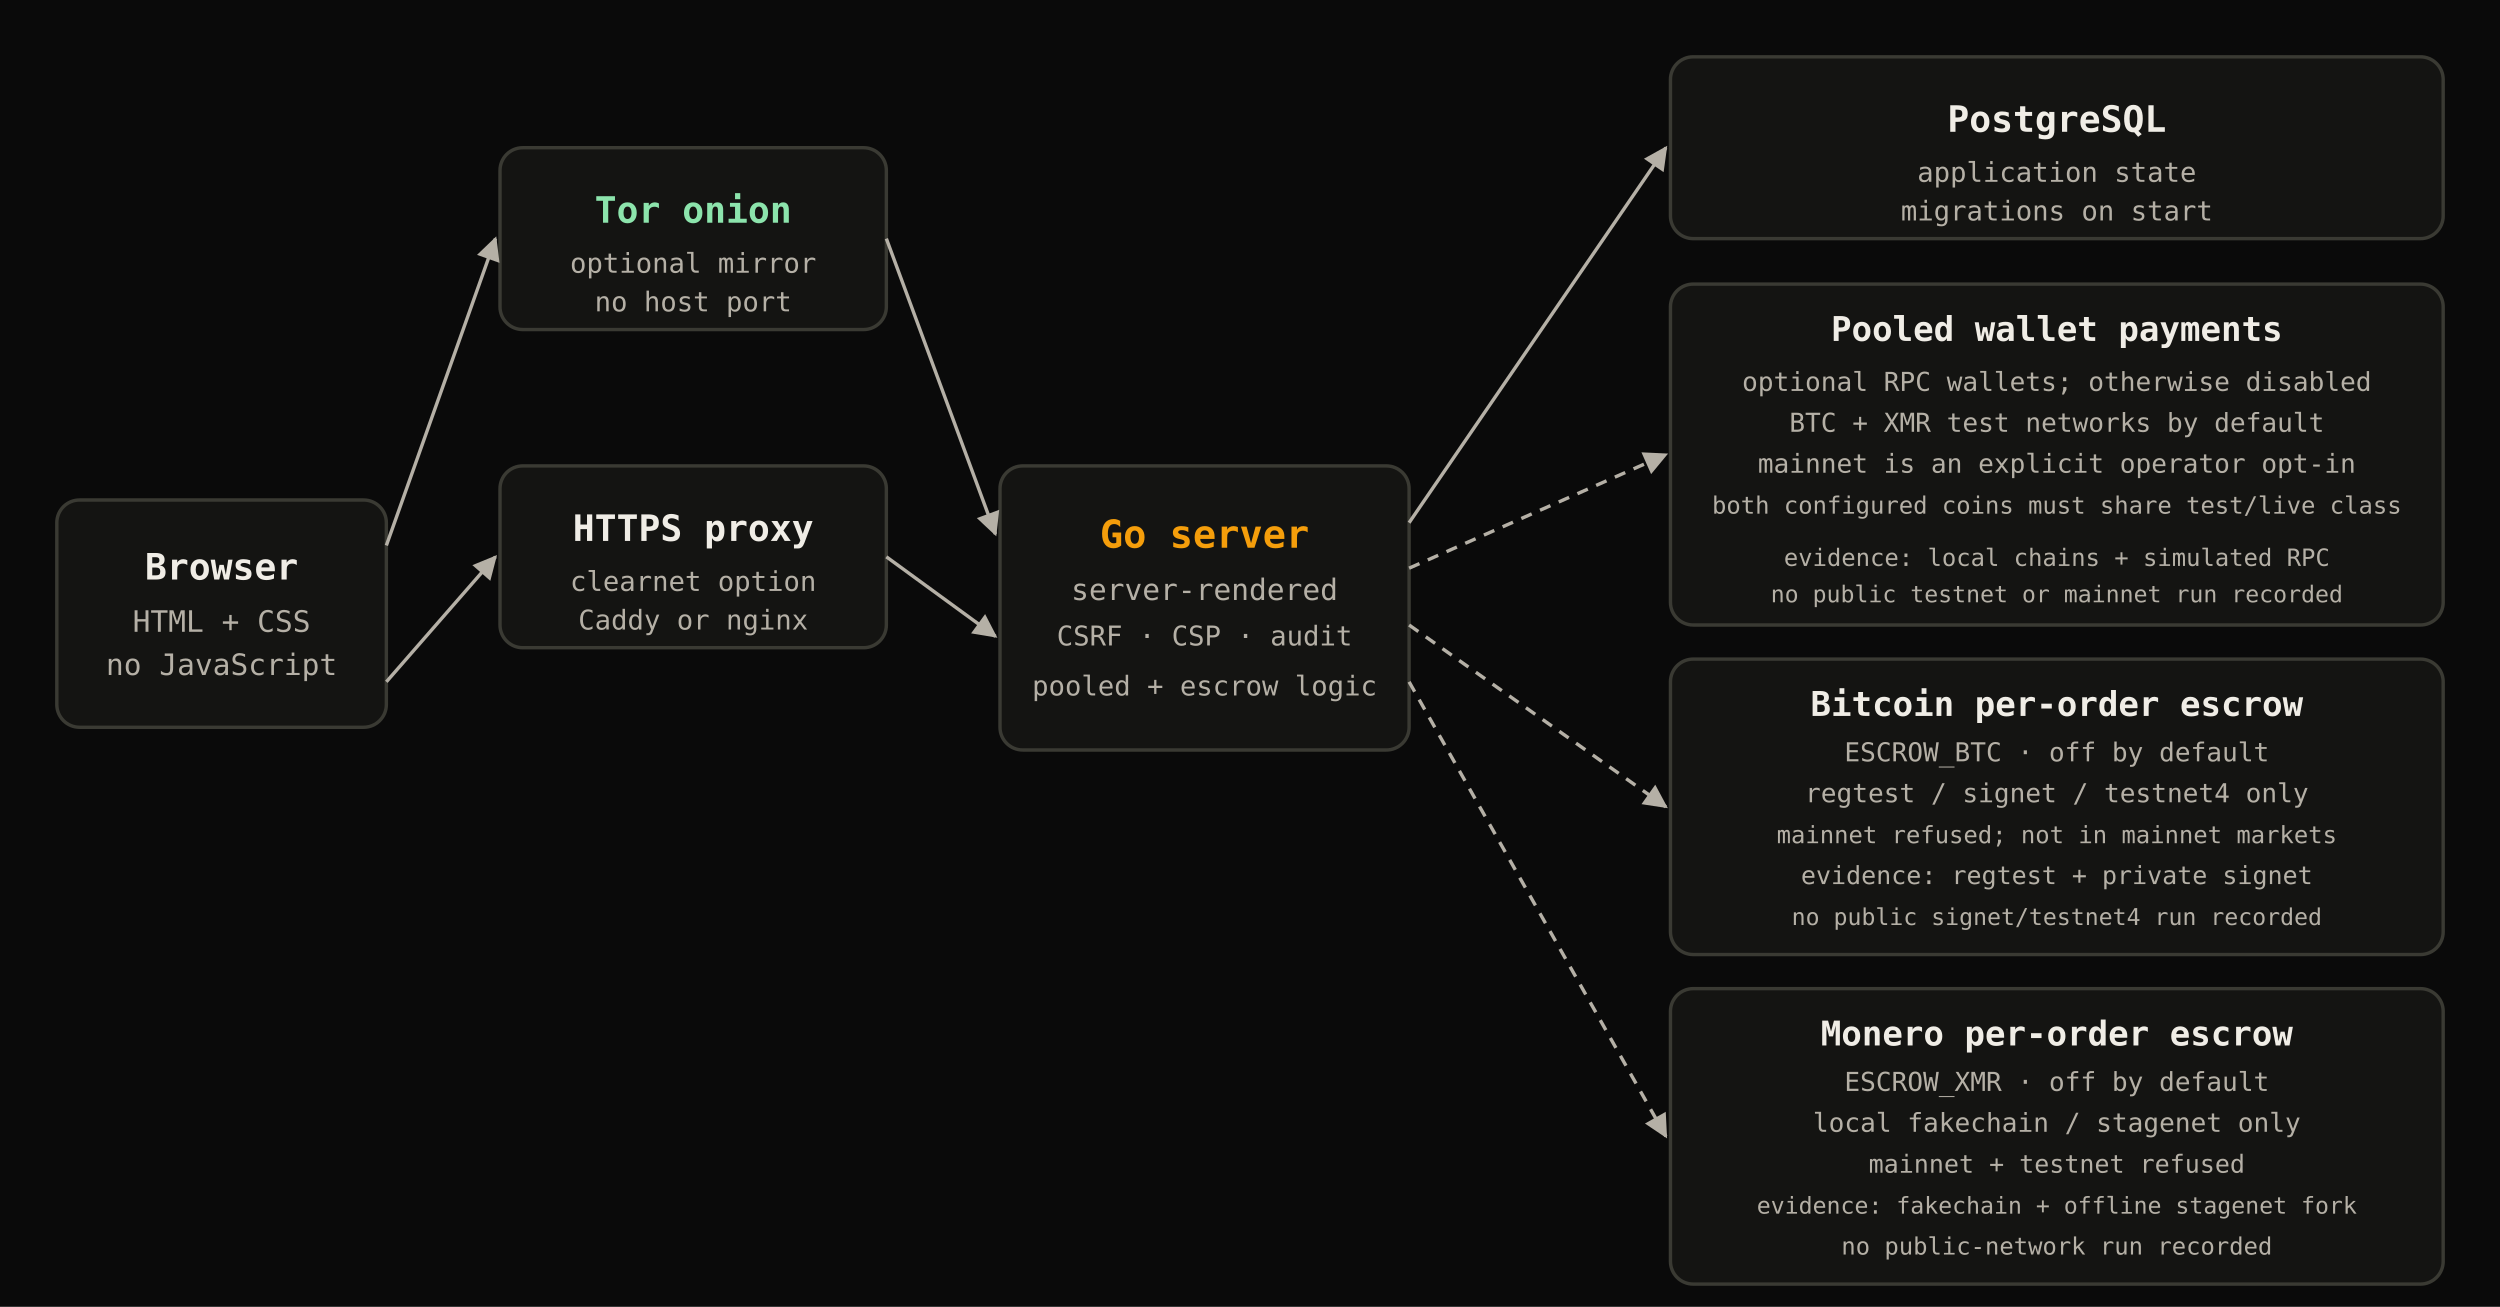
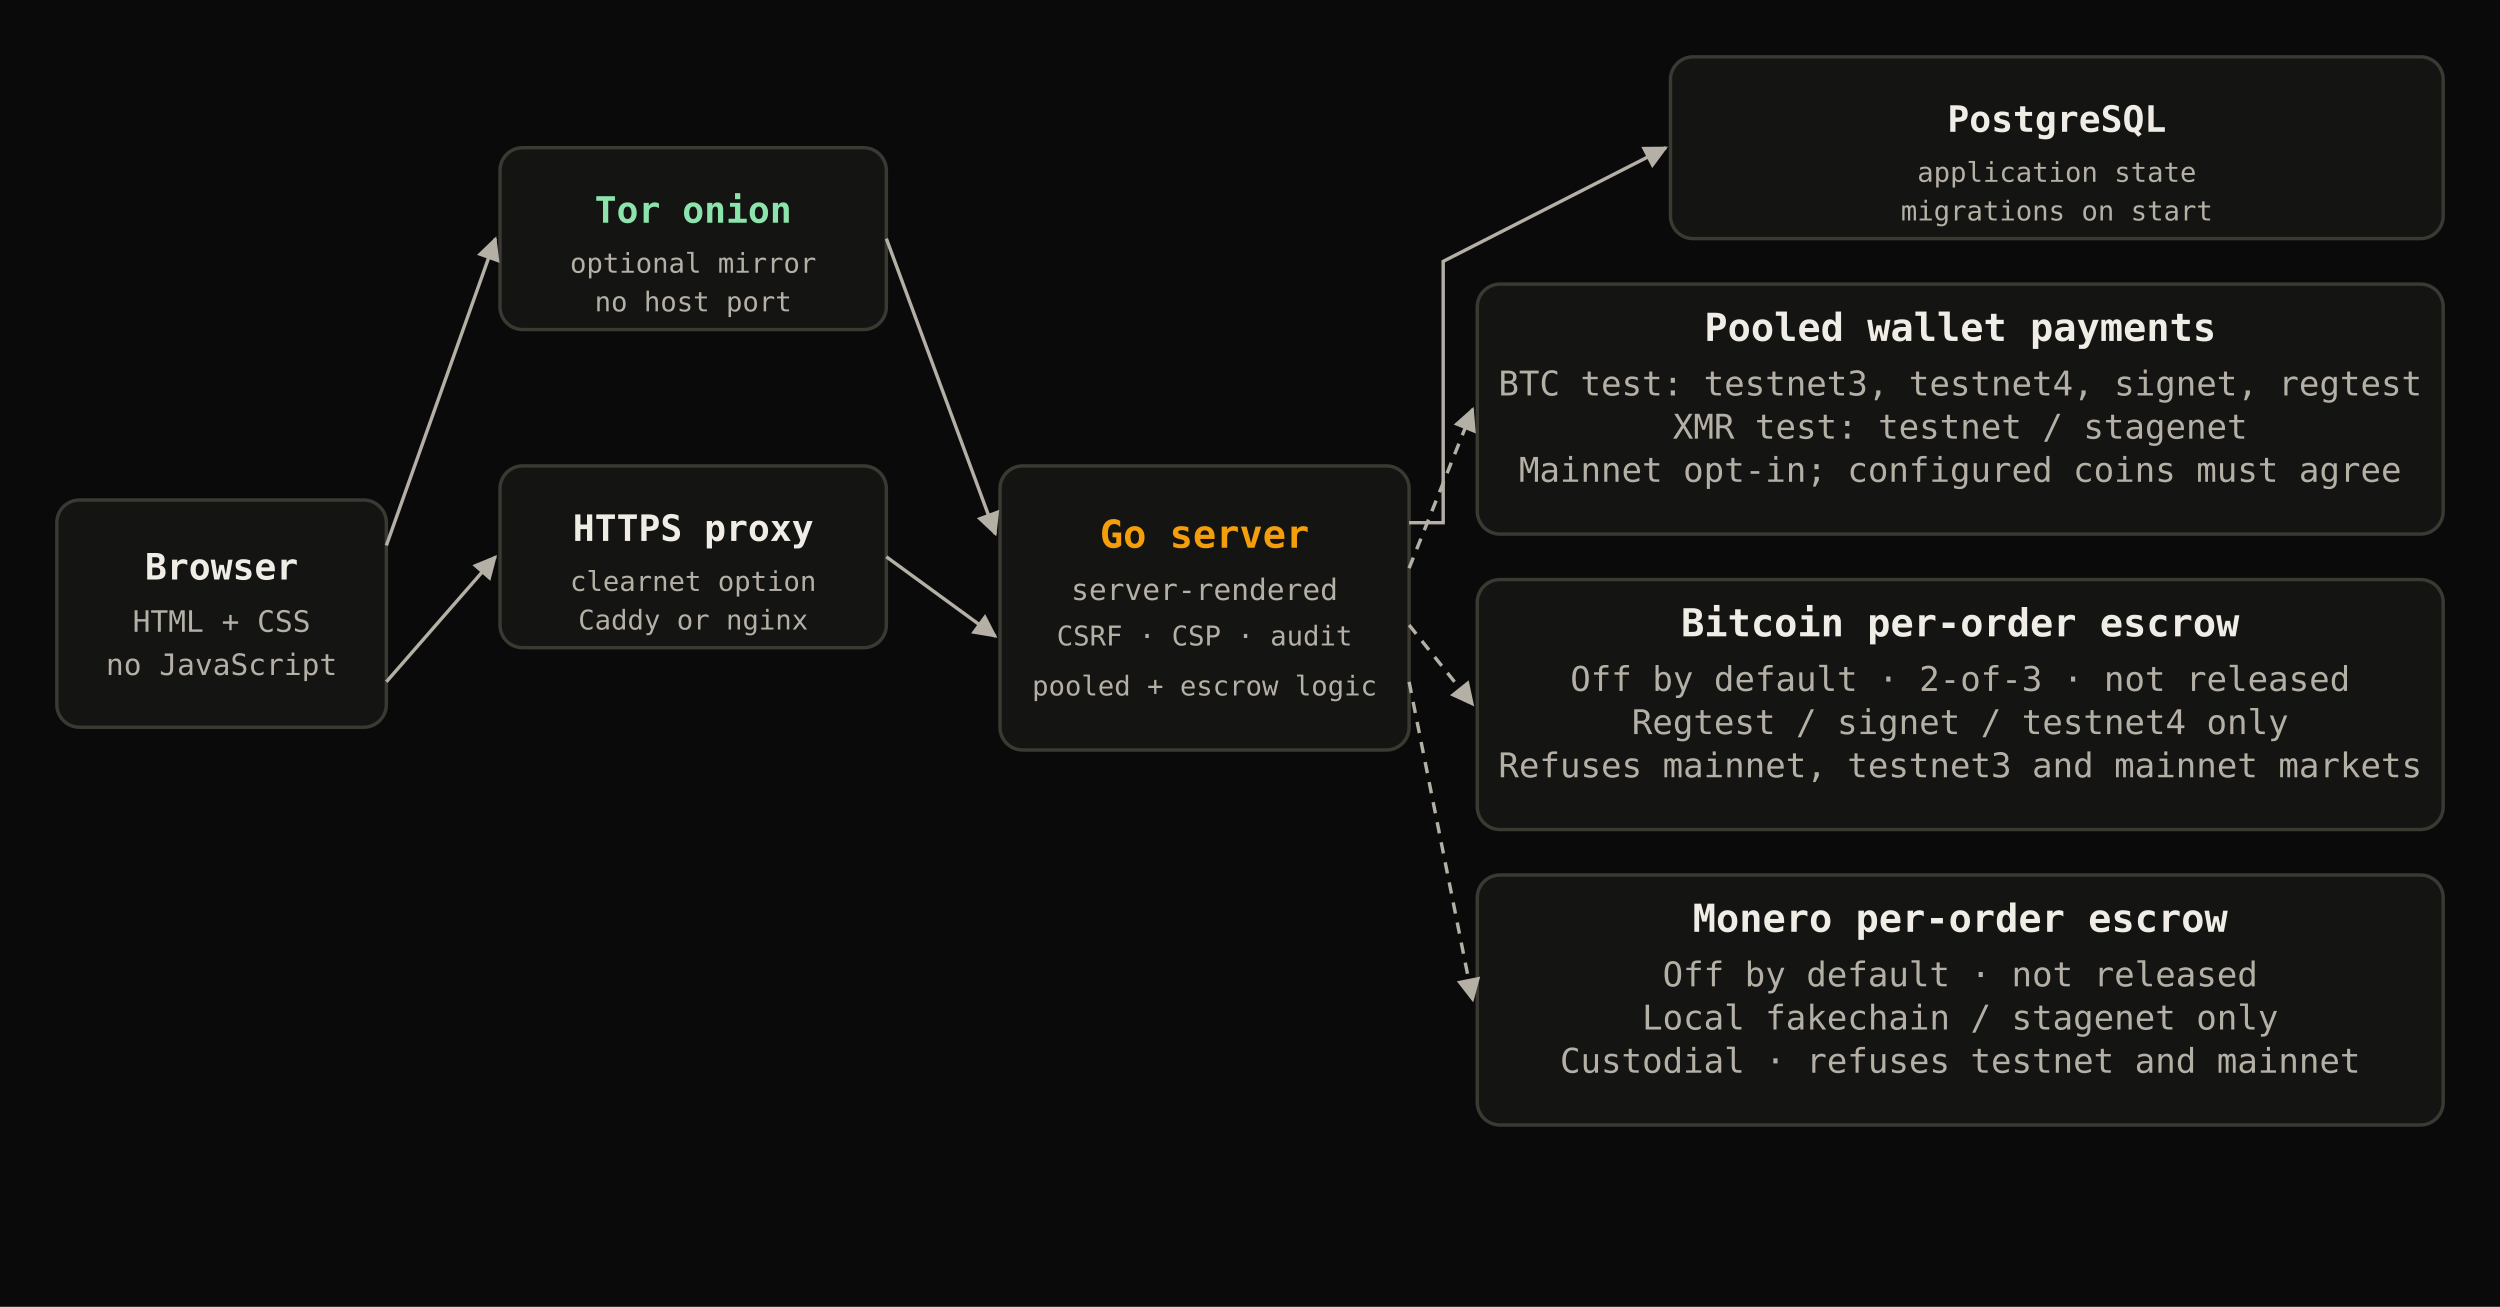
- <svg xmlns="http://www.w3.org/2000/svg" width="1100" height="575" viewBox="0 0 1100 575" role="img" aria-label="Architecture: a JavaScript-free browser reaches the Go server through Tor or HTTPS; PostgreSQL stores application data. Optional pooled Bitcoin and Monero payments default to test networks, with mainnet an operator opt-in. Separate Bitcoin escrow is limited to regtest, signet and testnet4; Monero escrow is limited to local fakechain or stagenet. Both escrow paths are off by default and have no recorded public-network run.">
+ <svg xmlns="http://www.w3.org/2000/svg" width="1100" height="575" viewBox="0 0 1100 575" role="img" aria-label="Architecture: browser through Tor or HTTPS to the Go server and PostgreSQL. Pooled Bitcoin and Monero payments use test networks by default; mainnet is an operator opt-in. Bitcoin escrow is unreleased, off by default, 2-of-3, and limited to regtest, signet and testnet4. Monero escrow is unreleased, off by default, custodial, and limited to fakechain or stagenet.">
  <defs>
    <marker id="adark" viewBox="0 0 10 10" refX="9" refY="5" markerWidth="7" markerHeight="7" orient="auto">
      <path d="M0 0L10 5L0 10z" fill="#b5b0a6" />
    </marker>
  </defs>
  <rect width="1100" height="575" fill="#0a0a0a" />
  <rect x="25" y="220" width="145" height="100" rx="10" fill="#141412" stroke="#3a3a33" stroke-width="1.5" />
  <text x="97.5" y="255" text-anchor="middle" font-family="ui-monospace,SFMono-Regular,Menlo,Consolas,monospace" font-size="16" font-weight="700" fill="#f0ede6">Browser</text>
  <text x="97.5" y="278" text-anchor="middle" font-family="ui-monospace,SFMono-Regular,Menlo,Consolas,monospace" font-size="13" font-weight="400" fill="#b5b0a6">HTML + CSS</text>
  <text x="97.5" y="297" text-anchor="middle" font-family="ui-monospace,SFMono-Regular,Menlo,Consolas,monospace" font-size="13" font-weight="400" fill="#b5b0a6">no JavaScript</text>
  <rect x="220" y="65" width="170" height="80" rx="10" fill="#141412" stroke="#3a3a33" stroke-width="1.5" />
  <text x="305" y="98" text-anchor="middle" font-family="ui-monospace,SFMono-Regular,Menlo,Consolas,monospace" font-size="16" font-weight="700" fill="#8ce4ac">Tor onion</text>
  <text x="305" y="120" text-anchor="middle" font-family="ui-monospace,SFMono-Regular,Menlo,Consolas,monospace" font-size="12" font-weight="400" fill="#b5b0a6">optional mirror</text>
  <text x="305" y="137" text-anchor="middle" font-family="ui-monospace,SFMono-Regular,Menlo,Consolas,monospace" font-size="12" font-weight="400" fill="#b5b0a6">no host port</text>
  <rect x="220" y="205" width="170" height="80" rx="10" fill="#141412" stroke="#3a3a33" stroke-width="1.5" />
  <text x="305" y="238" text-anchor="middle" font-family="ui-monospace,SFMono-Regular,Menlo,Consolas,monospace" font-size="16" font-weight="700" fill="#f0ede6">HTTPS proxy</text>
  <text x="305" y="260" text-anchor="middle" font-family="ui-monospace,SFMono-Regular,Menlo,Consolas,monospace" font-size="12" font-weight="400" fill="#b5b0a6">clearnet option</text>
  <text x="305" y="277" text-anchor="middle" font-family="ui-monospace,SFMono-Regular,Menlo,Consolas,monospace" font-size="12" font-weight="400" fill="#b5b0a6">Caddy or nginx</text>
  <rect x="440" y="205" width="180" height="125" rx="10" fill="#141412" stroke="#3a3a33" stroke-width="1.5" />
  <text x="530" y="241" text-anchor="middle" font-family="ui-monospace,SFMono-Regular,Menlo,Consolas,monospace" font-size="17" font-weight="700" fill="#f59e0b">Go server</text>
  <text x="530" y="264" text-anchor="middle" font-family="ui-monospace,SFMono-Regular,Menlo,Consolas,monospace" font-size="13" font-weight="400" fill="#b5b0a6">server-rendered</text>
  <text x="530" y="284" text-anchor="middle" font-family="ui-monospace,SFMono-Regular,Menlo,Consolas,monospace" font-size="12" font-weight="400" fill="#b5b0a6">CSRF · CSP · audit</text>
  <text x="530" y="306" text-anchor="middle" font-family="ui-monospace,SFMono-Regular,Menlo,Consolas,monospace" font-size="12" font-weight="400" fill="#b5b0a6">pooled + escrow logic</text>
  <rect x="735" y="25" width="340" height="80" rx="10" fill="#141412" stroke="#3a3a33" stroke-width="1.5" />
  <text x="905" y="58" text-anchor="middle" font-family="ui-monospace,SFMono-Regular,Menlo,Consolas,monospace" font-size="16" font-weight="700" fill="#f0ede6">PostgreSQL</text>
  <text x="905" y="80" text-anchor="middle" font-family="ui-monospace,SFMono-Regular,Menlo,Consolas,monospace" font-size="12" font-weight="400" fill="#b5b0a6">application state</text>
  <text x="905" y="97" text-anchor="middle" font-family="ui-monospace,SFMono-Regular,Menlo,Consolas,monospace" font-size="12" font-weight="400" fill="#b5b0a6">migrations on start</text>
-   <rect x="735" y="125" width="340" height="150" rx="10" fill="#141412" stroke="#3a3a33" stroke-width="1.5" />
-   <text x="905" y="150" text-anchor="middle" font-family="ui-monospace,SFMono-Regular,Menlo,Consolas,monospace" font-size="15" font-weight="700" fill="#f0ede6">Pooled wallet payments</text>
-   <text x="905" y="172" text-anchor="middle" font-family="ui-monospace,SFMono-Regular,Menlo,Consolas,monospace" font-size="11.5" font-weight="400" fill="#b5b0a6">optional RPC wallets; otherwise disabled</text>
-   <text x="905" y="190" text-anchor="middle" font-family="ui-monospace,SFMono-Regular,Menlo,Consolas,monospace" font-size="11.5" font-weight="400" fill="#b5b0a6">BTC + XMR test networks by default</text>
-   <text x="905" y="208" text-anchor="middle" font-family="ui-monospace,SFMono-Regular,Menlo,Consolas,monospace" font-size="11.5" font-weight="400" fill="#b5b0a6">mainnet is an explicit operator opt-in</text>
-   <text x="905" y="226" text-anchor="middle" font-family="ui-monospace,SFMono-Regular,Menlo,Consolas,monospace" font-size="10.5" font-weight="400" fill="#b5b0a6">both configured coins must share test/live class</text>
-   <text x="905" y="249" text-anchor="middle" font-family="ui-monospace,SFMono-Regular,Menlo,Consolas,monospace" font-size="10.5" font-weight="400" fill="#b5b0a6">evidence: local chains + simulated RPC</text>
-   <text x="905" y="265" text-anchor="middle" font-family="ui-monospace,SFMono-Regular,Menlo,Consolas,monospace" font-size="10.2" font-weight="400" fill="#b5b0a6">no public testnet or mainnet run recorded</text>
-   <rect x="735" y="290" width="340" height="130" rx="10" fill="#141412" stroke="#3a3a33" stroke-width="1.5" />
-   <text x="905" y="315" text-anchor="middle" font-family="ui-monospace,SFMono-Regular,Menlo,Consolas,monospace" font-size="15" font-weight="700" fill="#f0ede6">Bitcoin per-order escrow</text>
-   <text x="905" y="335" text-anchor="middle" font-family="ui-monospace,SFMono-Regular,Menlo,Consolas,monospace" font-size="11.5" font-weight="400" fill="#b5b0a6">ESCROW_BTC · off by default</text>
-   <text x="905" y="353" text-anchor="middle" font-family="ui-monospace,SFMono-Regular,Menlo,Consolas,monospace" font-size="11.5" font-weight="400" fill="#b5b0a6">regtest / signet / testnet4 only</text>
-   <text x="905" y="371" text-anchor="middle" font-family="ui-monospace,SFMono-Regular,Menlo,Consolas,monospace" font-size="10.5" font-weight="400" fill="#b5b0a6">mainnet refused; not in mainnet markets</text>
-   <text x="905" y="389" text-anchor="middle" font-family="ui-monospace,SFMono-Regular,Menlo,Consolas,monospace" font-size="11" font-weight="400" fill="#b5b0a6">evidence: regtest + private signet</text>
-   <text x="905" y="407" text-anchor="middle" font-family="ui-monospace,SFMono-Regular,Menlo,Consolas,monospace" font-size="10.2" font-weight="400" fill="#b5b0a6">no public signet/testnet4 run recorded</text>
-   <rect x="735" y="435" width="340" height="130" rx="10" fill="#141412" stroke="#3a3a33" stroke-width="1.5" />
-   <text x="905" y="460" text-anchor="middle" font-family="ui-monospace,SFMono-Regular,Menlo,Consolas,monospace" font-size="15" font-weight="700" fill="#f0ede6">Monero per-order escrow</text>
-   <text x="905" y="480" text-anchor="middle" font-family="ui-monospace,SFMono-Regular,Menlo,Consolas,monospace" font-size="11.5" font-weight="400" fill="#b5b0a6">ESCROW_XMR · off by default</text>
-   <text x="905" y="498" text-anchor="middle" font-family="ui-monospace,SFMono-Regular,Menlo,Consolas,monospace" font-size="11.5" font-weight="400" fill="#b5b0a6">local fakechain / stagenet only</text>
-   <text x="905" y="516" text-anchor="middle" font-family="ui-monospace,SFMono-Regular,Menlo,Consolas,monospace" font-size="11" font-weight="400" fill="#b5b0a6">mainnet + testnet refused</text>
-   <text x="905" y="534" text-anchor="middle" font-family="ui-monospace,SFMono-Regular,Menlo,Consolas,monospace" font-size="10.2" font-weight="400" fill="#b5b0a6">evidence: fakechain + offline stagenet fork</text>
-   <text x="905" y="552" text-anchor="middle" font-family="ui-monospace,SFMono-Regular,Menlo,Consolas,monospace" font-size="10.5" font-weight="400" fill="#b5b0a6">no public-network run recorded</text>
+   <rect x="650" y="125" width="425" height="110" rx="10" fill="#141412" stroke="#3a3a33" stroke-width="1.5" />
+   <text x="862.5" y="150" text-anchor="middle" font-family="ui-monospace,SFMono-Regular,Menlo,Consolas,monospace" font-size="17" font-weight="700" fill="#f0ede6">Pooled wallet payments</text>
+   <text x="862.5" y="174" text-anchor="middle" font-family="ui-monospace,SFMono-Regular,Menlo,Consolas,monospace" font-size="15" font-weight="400" fill="#b5b0a6">BTC test: testnet3, testnet4, signet, regtest</text>
+   <text x="862.5" y="193" text-anchor="middle" font-family="ui-monospace,SFMono-Regular,Menlo,Consolas,monospace" font-size="15" font-weight="400" fill="#b5b0a6">XMR test: testnet / stagenet</text>
+   <text x="862.5" y="212" text-anchor="middle" font-family="ui-monospace,SFMono-Regular,Menlo,Consolas,monospace" font-size="15" font-weight="400" fill="#b5b0a6">Mainnet opt-in; configured coins must agree</text>
+   <rect x="650" y="255" width="425" height="110" rx="10" fill="#141412" stroke="#3a3a33" stroke-width="1.5" />
+   <text x="862.5" y="280" text-anchor="middle" font-family="ui-monospace,SFMono-Regular,Menlo,Consolas,monospace" font-size="17" font-weight="700" fill="#f0ede6">Bitcoin per-order escrow</text>
+   <text x="862.5" y="304" text-anchor="middle" font-family="ui-monospace,SFMono-Regular,Menlo,Consolas,monospace" font-size="15" font-weight="400" fill="#b5b0a6">Off by default · 2-of-3 · not released</text>
+   <text x="862.5" y="323" text-anchor="middle" font-family="ui-monospace,SFMono-Regular,Menlo,Consolas,monospace" font-size="15" font-weight="400" fill="#b5b0a6">Regtest / signet / testnet4 only</text>
+   <text x="862.5" y="342" text-anchor="middle" font-family="ui-monospace,SFMono-Regular,Menlo,Consolas,monospace" font-size="15" font-weight="400" fill="#b5b0a6">Refuses mainnet, testnet3 and mainnet markets</text>
+   <rect x="650" y="385" width="425" height="110" rx="10" fill="#141412" stroke="#3a3a33" stroke-width="1.5" />
+   <text x="862.5" y="410" text-anchor="middle" font-family="ui-monospace,SFMono-Regular,Menlo,Consolas,monospace" font-size="17" font-weight="700" fill="#f0ede6">Monero per-order escrow</text>
+   <text x="862.5" y="434" text-anchor="middle" font-family="ui-monospace,SFMono-Regular,Menlo,Consolas,monospace" font-size="15" font-weight="400" fill="#b5b0a6">Off by default · not released</text>
+   <text x="862.5" y="453" text-anchor="middle" font-family="ui-monospace,SFMono-Regular,Menlo,Consolas,monospace" font-size="15" font-weight="400" fill="#b5b0a6">Local fakechain / stagenet only</text>
+   <text x="862.5" y="472" text-anchor="middle" font-family="ui-monospace,SFMono-Regular,Menlo,Consolas,monospace" font-size="15" font-weight="400" fill="#b5b0a6">Custodial · refuses testnet and mainnet</text>
  <line x1="170" y1="240" x2="218" y2="105" stroke="#b5b0a6" stroke-width="1.5" marker-end="url(#adark)" />
  <line x1="170" y1="300" x2="218" y2="245" stroke="#b5b0a6" stroke-width="1.5" marker-end="url(#adark)" />
  <line x1="390" y1="105" x2="438" y2="235" stroke="#b5b0a6" stroke-width="1.5" marker-end="url(#adark)" />
  <line x1="390" y1="245" x2="438" y2="280" stroke="#b5b0a6" stroke-width="1.5" marker-end="url(#adark)" />
-   <line x1="620" y1="230" x2="733" y2="65" stroke="#b5b0a6" stroke-width="1.5" marker-end="url(#adark)" />
-   <line x1="620" y1="250" x2="733" y2="200" stroke="#b5b0a6" stroke-width="1.5" marker-end="url(#adark)" stroke-dasharray="5 4" />
-   <line x1="620" y1="275" x2="733" y2="355" stroke="#b5b0a6" stroke-width="1.5" marker-end="url(#adark)" stroke-dasharray="5 4" />
-   <line x1="620" y1="300" x2="733" y2="500" stroke="#b5b0a6" stroke-width="1.5" marker-end="url(#adark)" stroke-dasharray="5 4" />
+   <polyline points="620,230 635,230 635,115 733,65" fill="none" stroke="#b5b0a6" stroke-width="1.5" marker-end="url(#adark)" />
+   <line x1="620" y1="250" x2="648" y2="180" stroke="#b5b0a6" stroke-width="1.5" marker-end="url(#adark)" stroke-dasharray="5 4" />
+   <line x1="620" y1="275" x2="648" y2="310" stroke="#b5b0a6" stroke-width="1.5" marker-end="url(#adark)" stroke-dasharray="5 4" />
+   <line x1="620" y1="300" x2="648" y2="440" stroke="#b5b0a6" stroke-width="1.5" marker-end="url(#adark)" stroke-dasharray="5 4" />
</svg>
